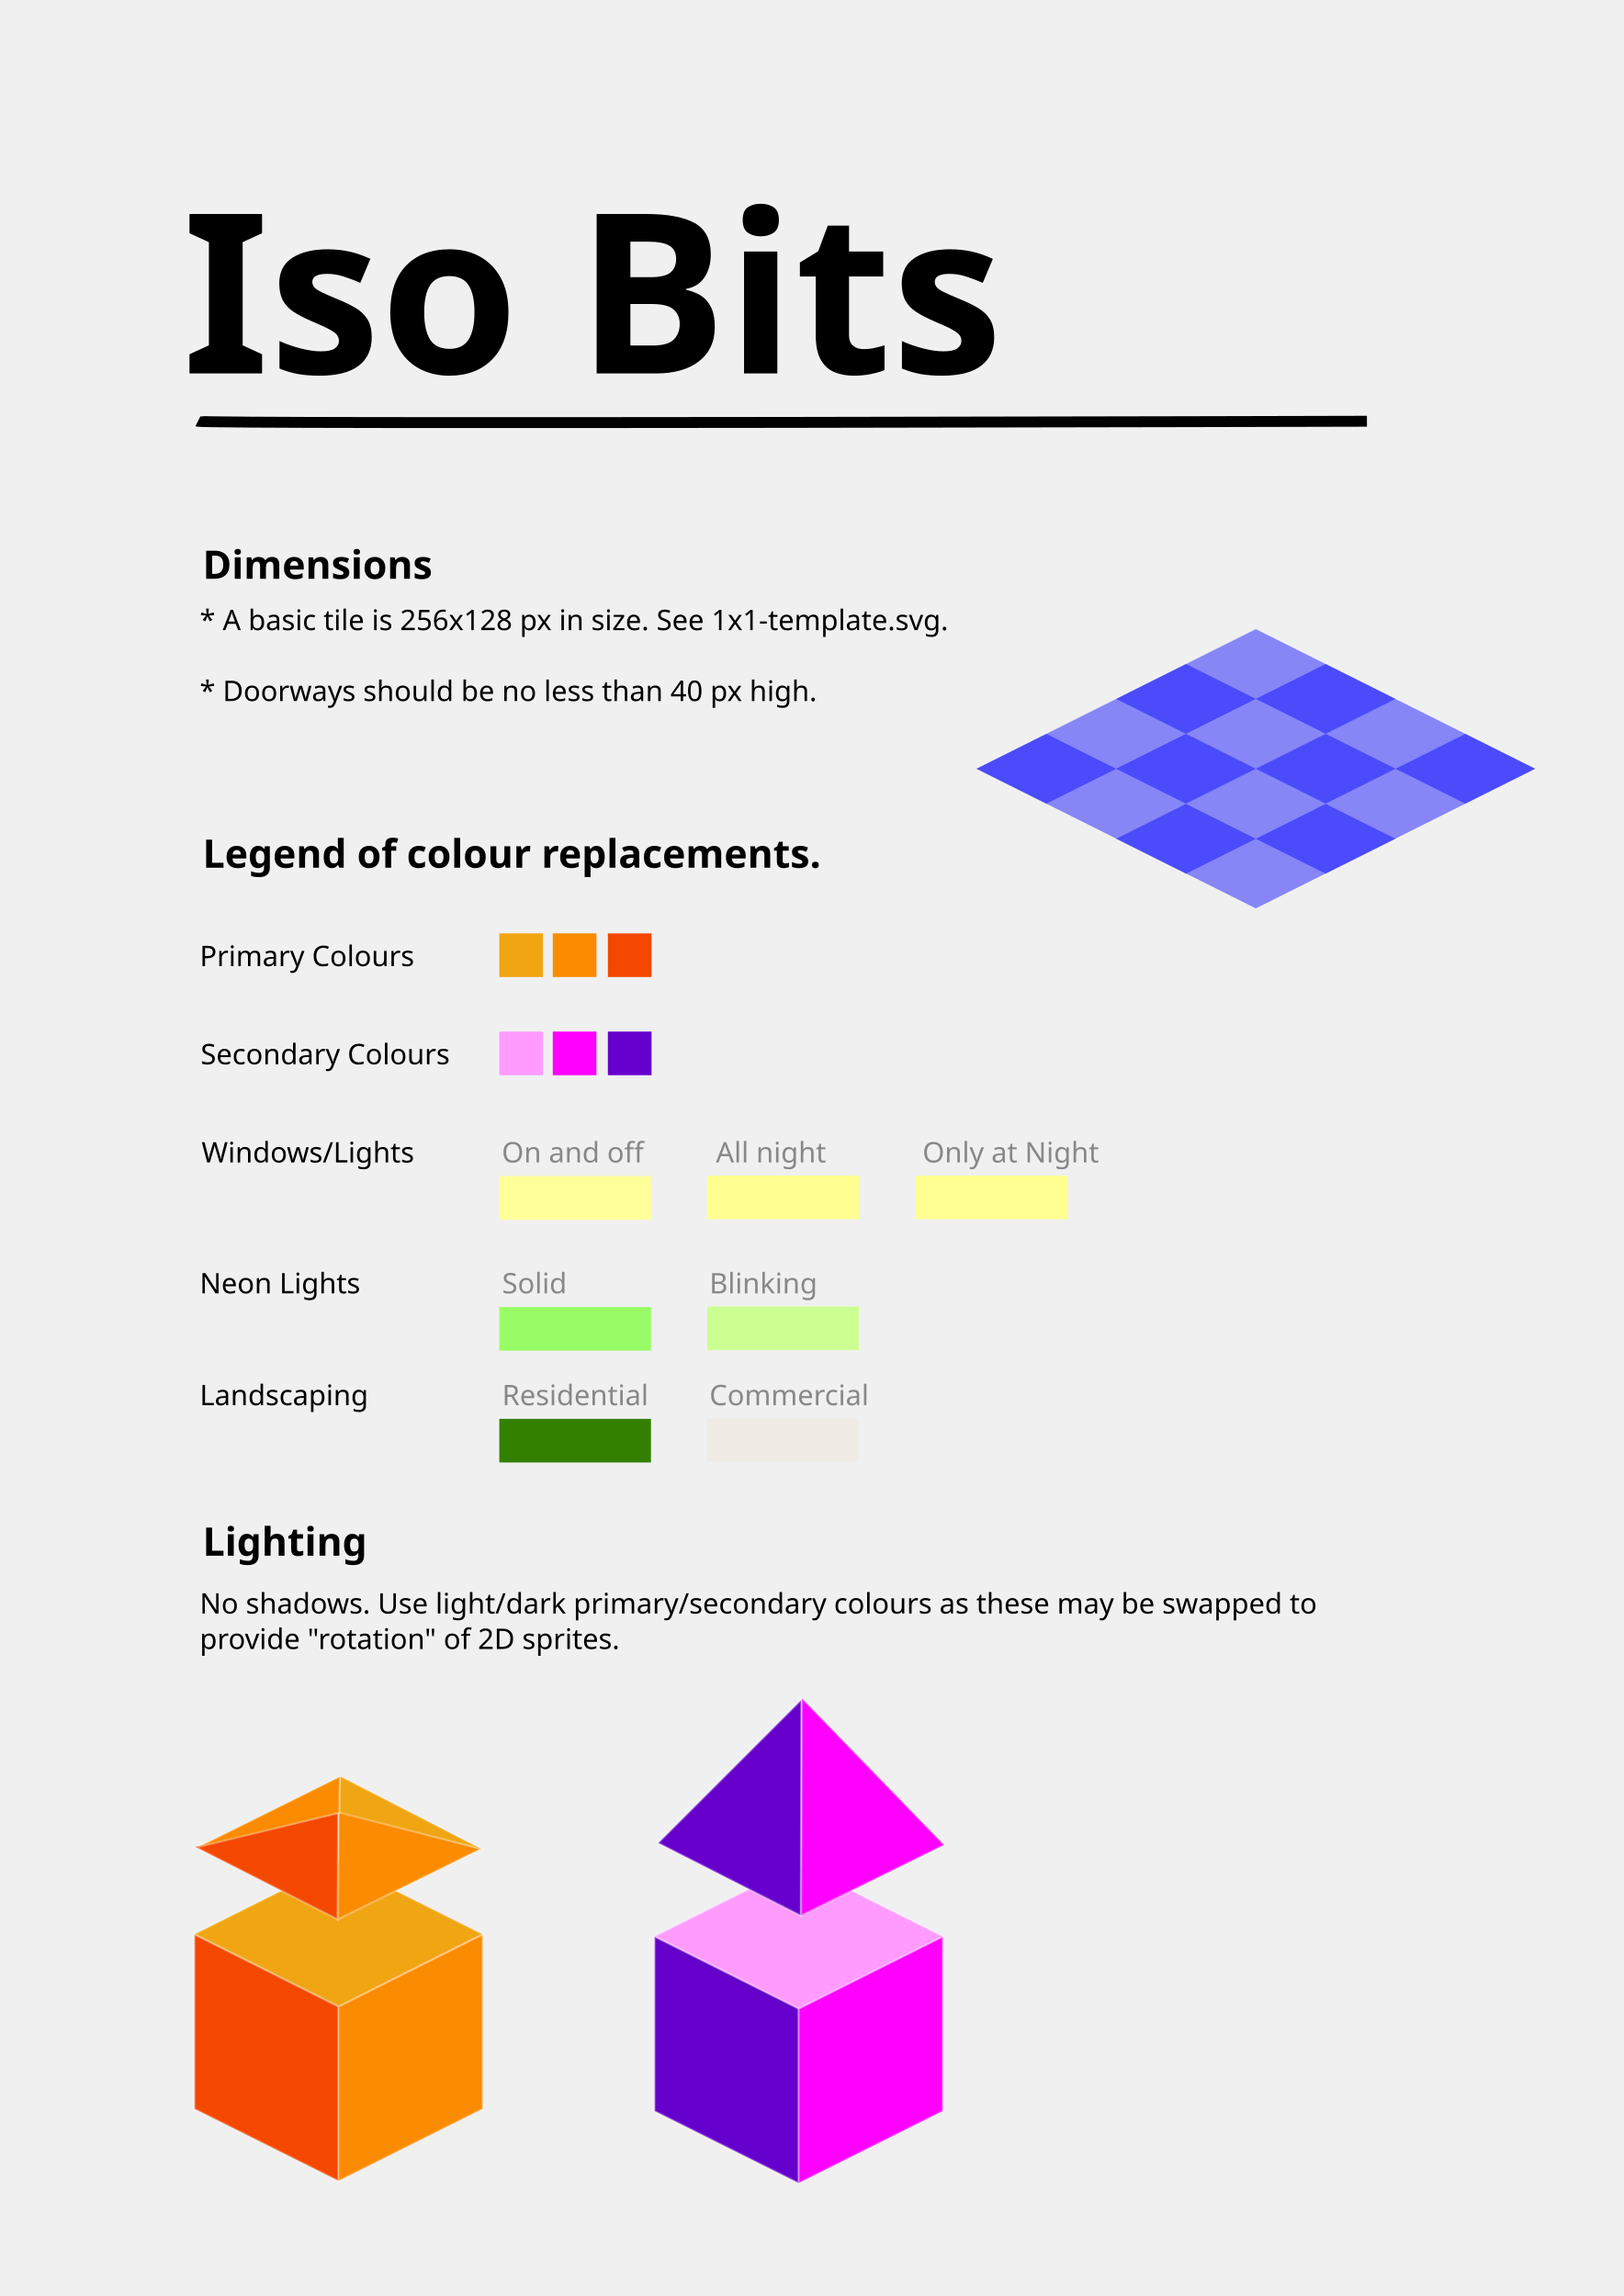
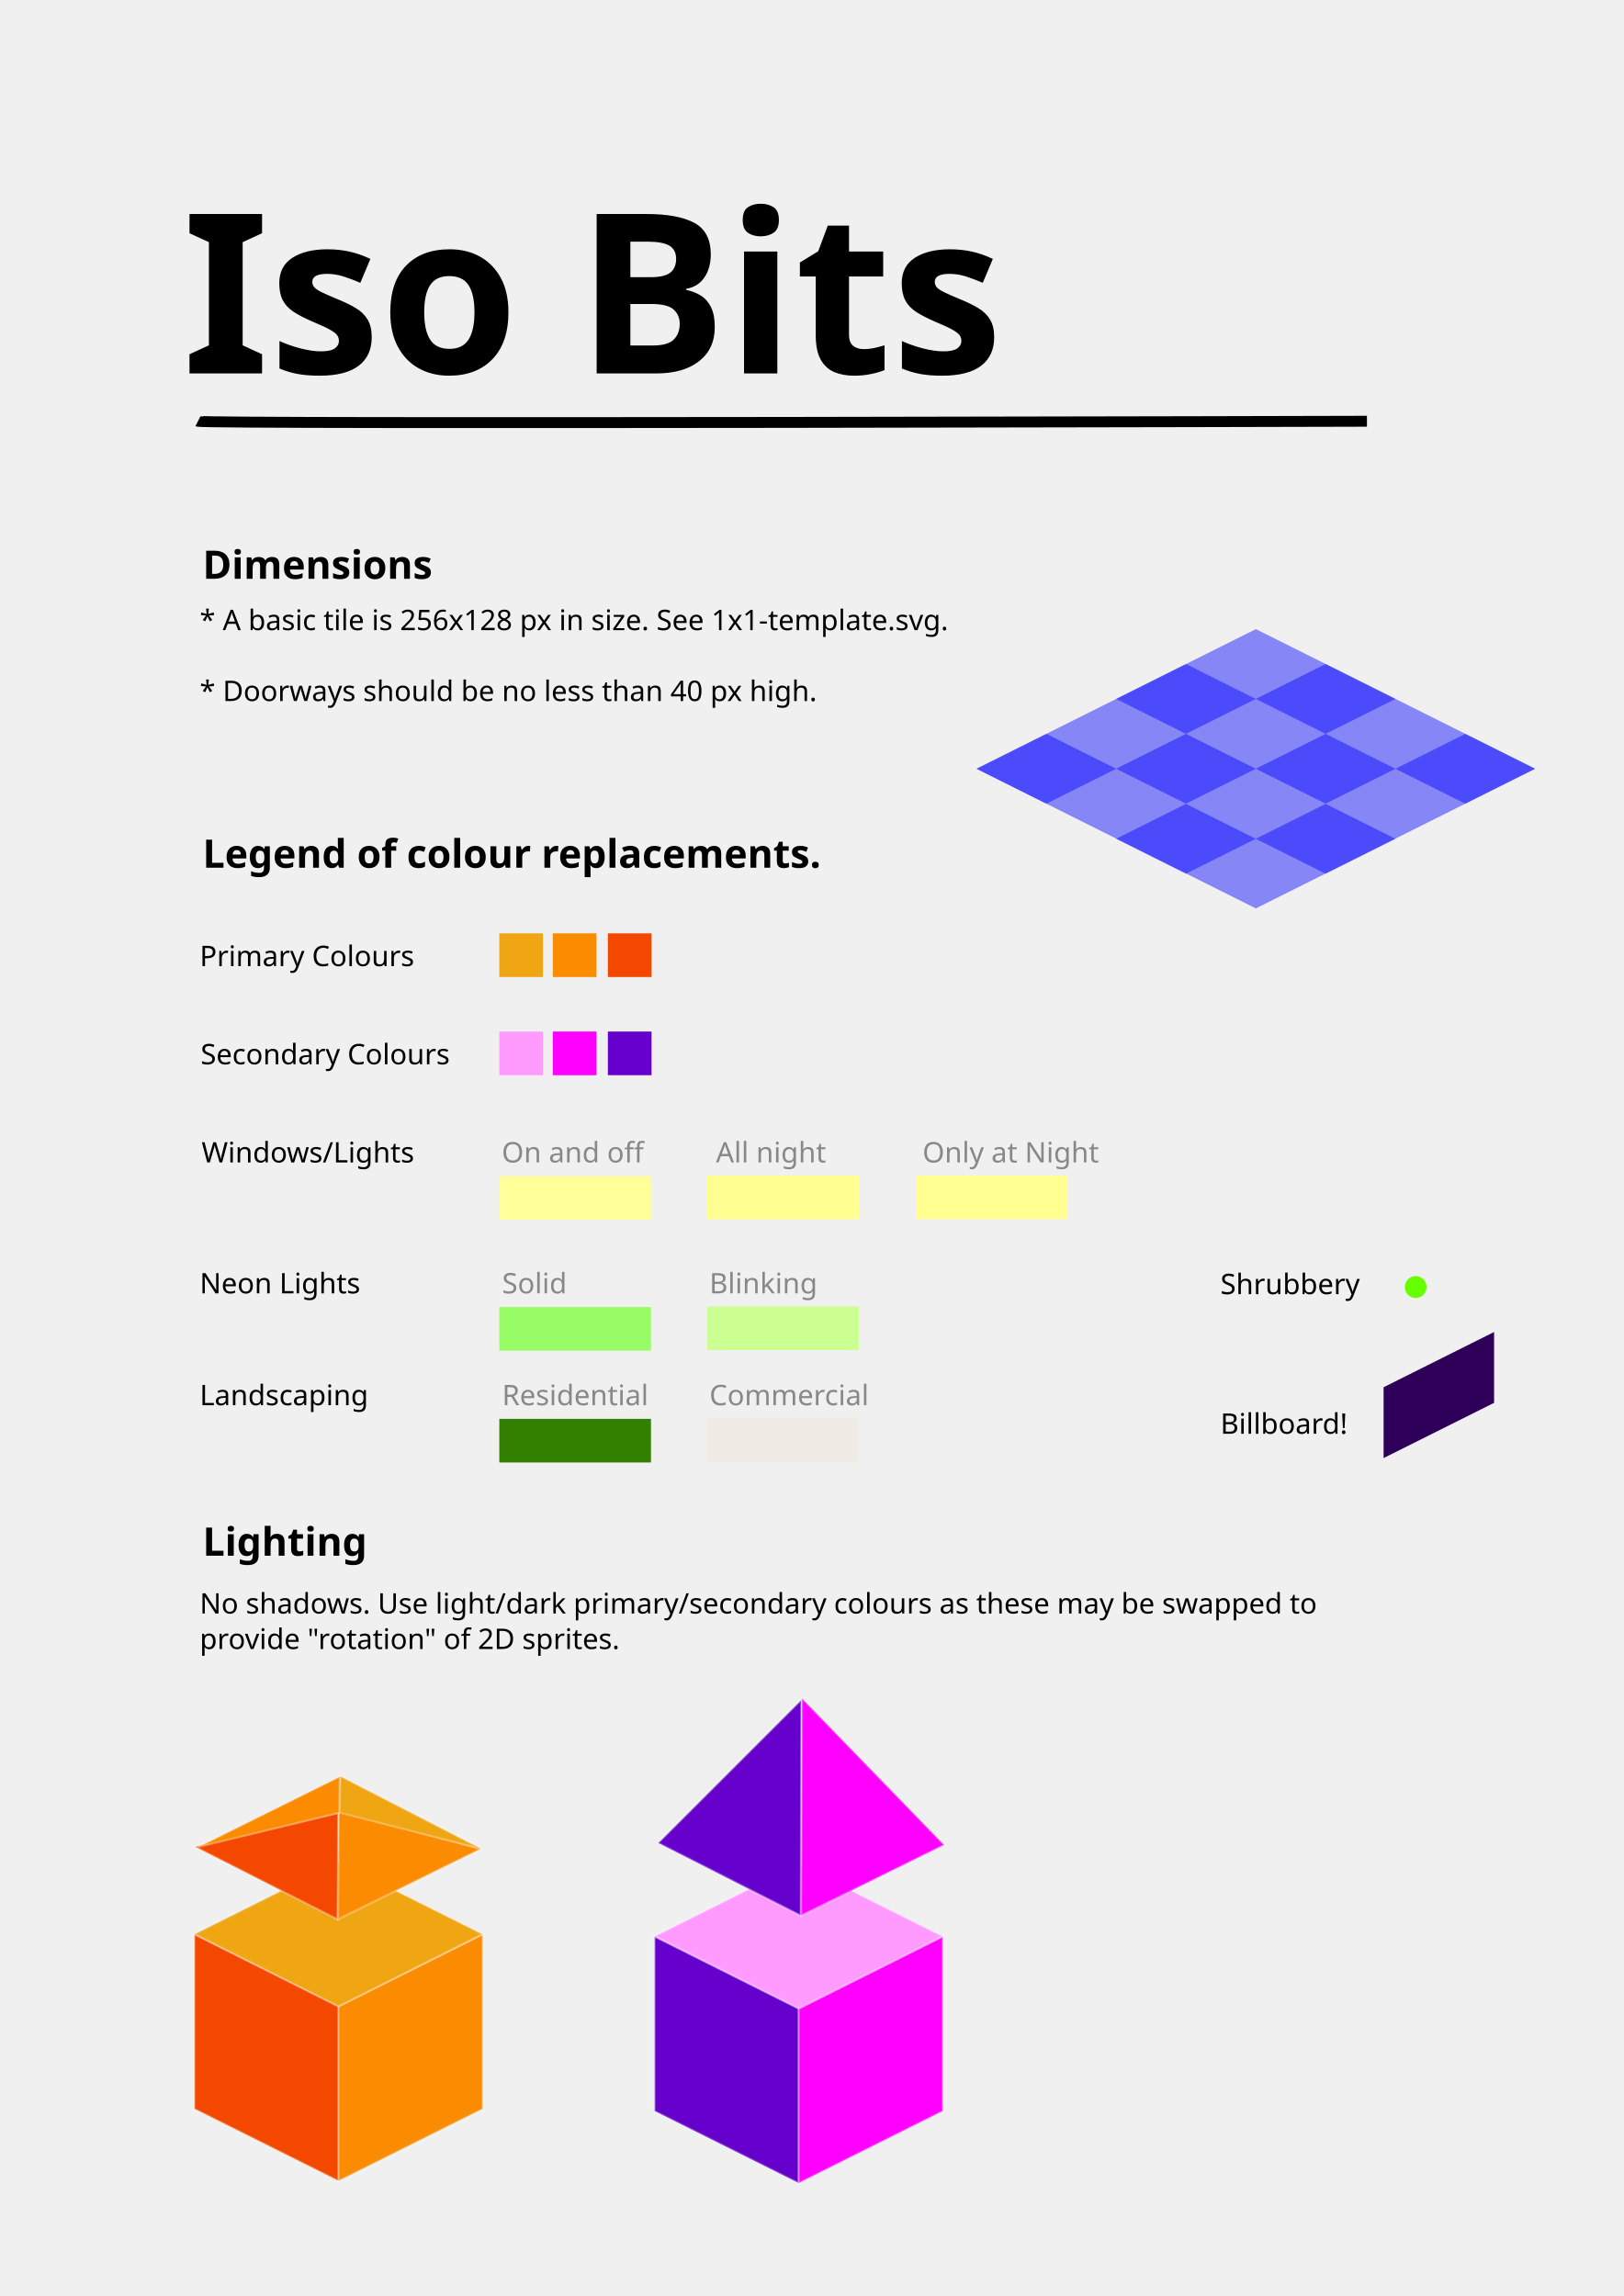
<svg xmlns="http://www.w3.org/2000/svg" xmlns:xlink="http://www.w3.org/1999/xlink" width="744.094" height="1052.362" id="svg27099" version="1.1">
  <defs id="defs27101">
    <linearGradient y2="560.222" x2="153.328" y1="560.222" x1="152.771" gradientUnits="userSpaceOnUse" id="linearGradient7715" xlink:href="#linearGradient4802" />
    <linearGradient y2="560.222" x2="153.328" y1="560.222" x1="152.771" gradientUnits="userSpaceOnUse" id="linearGradient7713" xlink:href="#linearGradient4802" />
    <linearGradient y2="560.222" x2="153.328" y1="560.222" x1="152.771" gradientUnits="userSpaceOnUse" id="linearGradient7711" xlink:href="#linearGradient4802" />
    <linearGradient y2="560.222" x2="153.328" y1="560.222" x1="152.771" gradientUnits="userSpaceOnUse" id="linearGradient7709" xlink:href="#linearGradient4802" />
    <linearGradient y2="560.222" x2="153.328" y1="560.222" x1="152.771" gradientUnits="userSpaceOnUse" id="linearGradient7707" xlink:href="#linearGradient4802" />
    <linearGradient y2="560.222" x2="153.328" y1="560.222" x1="152.771" gradientUnits="userSpaceOnUse" id="linearGradient7705" xlink:href="#linearGradient4802" />
    <linearGradient y2="604.858" x2="526" y1="524.608" x1="517" gradientTransform="matrix(4,0,0,4,-1341.04,-2370.053)" gradientUnits="userSpaceOnUse" id="linearGradient7703" xlink:href="#linearGradient5449" />
    <linearGradient y2="651.222" x2="674.185" y1="598.013" x1="623.087" gradientTransform="matrix(4,0,0,4,-1341.04,-2370.053)" gradientUnits="userSpaceOnUse" id="linearGradient7701" xlink:href="#linearGradient5459" />
    <linearGradient id="linearGradient6723">
      <stop style="stop-color:#5a5a5a;stop-opacity:1" offset="0" id="stop6725" />
      <stop style="stop-color:#cccccf;stop-opacity:1" offset="1" id="stop6727" />
    </linearGradient>
    <linearGradient id="linearGradient6715">
      <stop style="stop-color:#888888;stop-opacity:1" offset="0" id="stop6717" />
      <stop style="stop-color:#eeeeee;stop-opacity:1" offset="1" id="stop6719" />
    </linearGradient>
    <linearGradient xlink:href="#linearGradient6715" id="linearGradient6721" x1="165.096" y1="38.697" x2="168.659" y2="37.195" gradientUnits="userSpaceOnUse" />
    <linearGradient xlink:href="#linearGradient6723" id="linearGradient6729" x1="167.261" y1="41.305" x2="169.278" y2="35.825" gradientUnits="userSpaceOnUse" />
    <linearGradient gradientTransform="matrix(4,0,0,4,-1341.04,-2370.053)" y2="651.222" x2="674.185" y1="598.013" x1="623.087" gradientUnits="userSpaceOnUse" id="linearGradient6512" xlink:href="#linearGradient5459" />
    <linearGradient gradientTransform="matrix(4,0,0,4,-1341.04,-2370.053)" y2="604.858" x2="526" y1="524.608" x1="517" gradientUnits="userSpaceOnUse" id="linearGradient6391" xlink:href="#linearGradient5449" />
    <linearGradient id="linearGradient5518">
      <stop id="stop5520" style="stop-color:#6600cc;stop-opacity:1" offset="0" />
      <stop id="stop5522" style="stop-color:#ff00ff;stop-opacity:1" offset="1" />
    </linearGradient>
    <linearGradient id="linearGradient4820">
      <stop id="stop4822" style="stop-color:#f44800;stop-opacity:1" offset="0" />
      <stop id="stop4824" style="stop-color:#fb8b00;stop-opacity:1" offset="1" />
    </linearGradient>
    <linearGradient id="linearGradient4767">
      <stop id="stop4769" style="stop-color:#6600cc;stop-opacity:1" offset="0" />
      <stop id="stop4771" style="stop-color:#ff00ff;stop-opacity:1" offset="1" />
    </linearGradient>
    <linearGradient x1="115" y1="160.818" x2="140" y2="160.818" id="linearGradient5425" xlink:href="#linearGradient4820" gradientUnits="userSpaceOnUse" gradientTransform="translate(257.0333,50)" />
    <linearGradient x1="100" y1="171" x2="155" y2="171" id="linearGradient5427" xlink:href="#linearGradient4820" gradientUnits="userSpaceOnUse" gradientTransform="translate(257.0333,50)" />
    <linearGradient x1="-124.915" y1="214.258" x2="-74.66" y2="264.513" id="linearGradient5429" xlink:href="#linearGradient4820" gradientUnits="userSpaceOnUse" gradientTransform="translate(87.37054,199.6794)" />
    <linearGradient x1="-150.819" y1="279.177" x2="-136.867" y2="293.129" id="linearGradient5431" xlink:href="#linearGradient4767" gradientUnits="userSpaceOnUse" gradientTransform="matrix(0.8959322,-0.4441909,0.8959322,0.4441909,257.0333,0)" />
    <linearGradient x1="115" y1="160.818" x2="140" y2="160.818" id="linearGradient5433" xlink:href="#linearGradient4820" gradientUnits="userSpaceOnUse" gradientTransform="translate(257.0333,0)" />
    <linearGradient x1="100" y1="171" x2="155" y2="171" id="linearGradient5435" xlink:href="#linearGradient4820" gradientUnits="userSpaceOnUse" gradientTransform="translate(257.0333,0)" />
    <linearGradient x1="-124.915" y1="214.258" x2="-74.66" y2="264.513" id="linearGradient5437" xlink:href="#linearGradient4820" gradientUnits="userSpaceOnUse" gradientTransform="translate(143.525,143.525)" />
    <linearGradient x1="115" y1="160.818" x2="140" y2="160.818" id="linearGradient5502" xlink:href="#linearGradient4820" gradientUnits="userSpaceOnUse" gradientTransform="translate(-33.53807,32.91851)" />
    <linearGradient x1="100" y1="171" x2="155" y2="171" id="linearGradient5504" xlink:href="#linearGradient4820" gradientUnits="userSpaceOnUse" gradientTransform="translate(-33.53807,32.91851)" />
    <linearGradient x1="-124.915" y1="214.258" x2="-74.66" y2="264.513" id="linearGradient5506" xlink:href="#linearGradient4820" gradientUnits="userSpaceOnUse" gradientTransform="matrix(0.8954307,-0.4452009,0.8954307,0.4452009,-33.53807,32.91851)" />
    <linearGradient x1="-124.915" y1="214.258" x2="-74.66" y2="264.513" id="linearGradient5509" xlink:href="#linearGradient4820" gradientUnits="userSpaceOnUse" gradientTransform="matrix(0.8954307,-0.4452009,0.8954307,0.4452009,-31.03807,38.91851)" />
    <linearGradient x1="115" y1="160.818" x2="140" y2="160.818" id="linearGradient5512" xlink:href="#linearGradient4820" gradientUnits="userSpaceOnUse" gradientTransform="translate(-31.03807,33.91851)" />
    <linearGradient x1="100" y1="171" x2="155" y2="171" id="linearGradient5514" xlink:href="#linearGradient4820" gradientUnits="userSpaceOnUse" gradientTransform="translate(-31.03807,33.91851)" />
    <linearGradient x1="85" y1="186" x2="110" y2="186" id="linearGradient5524" xlink:href="#linearGradient5518" gradientUnits="userSpaceOnUse" gradientTransform="translate(0,5)" />
    <linearGradient x1="-124.915" y1="214.258" x2="-74.66" y2="264.513" id="linearGradient3122" xlink:href="#linearGradient4820" gradientUnits="userSpaceOnUse" gradientTransform="matrix(0.8954307,-0.4452009,0.8954307,0.4452009,-31.03807,38.91851)" />
    <linearGradient x1="85" y1="186" x2="110" y2="186" id="linearGradient3124" xlink:href="#linearGradient5518" gradientUnits="userSpaceOnUse" gradientTransform="translate(0,5)" />
    <linearGradient x1="115" y1="160.818" x2="140" y2="160.818" id="linearGradient3126" xlink:href="#linearGradient4820" gradientUnits="userSpaceOnUse" gradientTransform="translate(-33.53807,32.91851)" />
    <linearGradient x1="100" y1="171" x2="155" y2="171" id="linearGradient3128" xlink:href="#linearGradient4820" gradientUnits="userSpaceOnUse" gradientTransform="translate(-33.53807,32.91851)" />
    <linearGradient x1="-124.915" y1="214.258" x2="-74.66" y2="264.513" id="linearGradient3130" xlink:href="#linearGradient4820" gradientUnits="userSpaceOnUse" gradientTransform="matrix(0.8954307,-0.4452009,0.8954307,0.4452009,-33.53807,32.91851)" />
    <linearGradient x1="85" y1="186" x2="110" y2="186" id="linearGradient3163" xlink:href="#linearGradient5518" gradientUnits="userSpaceOnUse" gradientTransform="translate(0,5)" />
    <linearGradient x1="-124.915" y1="214.258" x2="-74.66" y2="264.513" id="linearGradient3166" xlink:href="#linearGradient4820" gradientUnits="userSpaceOnUse" gradientTransform="matrix(0.8954307,-0.4452009,0.8954307,0.4452009,-31.03807,38.91851)" />
    <linearGradient xlink:href="#linearGradient4820" id="linearGradient3140" gradientUnits="userSpaceOnUse" gradientTransform="translate(-33.53807,32.91851)" x1="115" y1="160.818" x2="140" y2="160.818" />
    <linearGradient xlink:href="#linearGradient4820" id="linearGradient3142" gradientUnits="userSpaceOnUse" gradientTransform="translate(-33.53807,32.91851)" x1="100" y1="171" x2="155" y2="171" />
    <linearGradient xlink:href="#linearGradient4820" id="linearGradient3144" gradientUnits="userSpaceOnUse" gradientTransform="matrix(0.8954307,-0.4452009,0.8954307,0.4452009,-33.53807,32.91851)" x1="-124.915" y1="214.258" x2="-74.66" y2="264.513" />
    <linearGradient xlink:href="#linearGradient4820" id="linearGradient3147" gradientUnits="userSpaceOnUse" gradientTransform="matrix(0.8954307,-0.4452009,0.8954307,0.4452009,-236.0381,10.66851)" x1="-124.915" y1="214.258" x2="-74.66" y2="264.513" />
    <linearGradient xlink:href="#linearGradient4820" id="linearGradient3150" gradientUnits="userSpaceOnUse" gradientTransform="translate(-236.0381,10.66851)" x1="115" y1="160.818" x2="140" y2="160.818" />
    <linearGradient xlink:href="#linearGradient4820" id="linearGradient3152" gradientUnits="userSpaceOnUse" gradientTransform="translate(-236.0381,10.66851)" x1="100" y1="171" x2="155" y2="171" />
    <linearGradient xlink:href="#linearGradient5518" id="linearGradient3156" gradientUnits="userSpaceOnUse" gradientTransform="translate(-205,5)" x1="85" y1="186" x2="110" y2="186" />
    <linearGradient xlink:href="#linearGradient5518" id="linearGradient3161" gradientUnits="userSpaceOnUse" gradientTransform="translate(-205,25)" x1="85" y1="186" x2="110" y2="186" />
    <linearGradient xlink:href="#linearGradient5518" id="linearGradient3164" gradientUnits="userSpaceOnUse" gradientTransform="translate(-205,5)" x1="85" y1="186" x2="110" y2="186" />
    <linearGradient y2="560.222" x2="153.328" y1="560.222" x1="152.771" gradientUnits="userSpaceOnUse" id="linearGradient6052" xlink:href="#linearGradient4802" />
    <linearGradient y2="560.222" x2="153.328" y1="560.222" x1="152.771" gradientUnits="userSpaceOnUse" id="linearGradient6050" xlink:href="#linearGradient4802" />
    <linearGradient y2="560.222" x2="153.328" y1="560.222" x1="152.771" gradientUnits="userSpaceOnUse" id="linearGradient6048" xlink:href="#linearGradient4802" />
    <linearGradient y2="560.222" x2="153.328" y1="560.222" x1="152.771" gradientUnits="userSpaceOnUse" id="linearGradient6046" xlink:href="#linearGradient4802" />
    <linearGradient y2="560.222" x2="153.328" y1="560.222" x1="152.771" gradientUnits="userSpaceOnUse" id="linearGradient6044" xlink:href="#linearGradient4802" />
    <linearGradient y2="560.222" x2="153.328" y1="560.222" x1="152.771" gradientUnits="userSpaceOnUse" id="linearGradient6042" xlink:href="#linearGradient4802" />
    <linearGradient id="linearGradient4802">
      <stop id="stop4804" offset="0" style="stop-color:#6e6e37;stop-opacity:1;" />
      <stop id="stop4806" offset="1" style="stop-color:#30331f;stop-opacity:1" />
    </linearGradient>
    <linearGradient id="linearGradient5449">
      <stop id="stop5451" offset="0" style="stop-color:#ffffff;stop-opacity:0.343" />
      <stop id="stop5453" offset="1" style="stop-color:#ffffff;stop-opacity:0;" />
    </linearGradient>
    <linearGradient id="linearGradient5459">
      <stop id="stop5461" offset="0" style="stop-color:#ffffff;stop-opacity:0.218" />
      <stop id="stop5463" offset="1" style="stop-color:#ffffff;stop-opacity:0;" />
    </linearGradient>
  </defs>
  <g id="layer1">
    <g transform="translate(-138.3422,-232.8571)" id="layer1-1-9">
      <rect style="fill:#f0a513;fill-opacity:1;stroke:none;display:inline" id="rect4336" width="20" height="20" x="367.165" y="660.666" />
      <rect y="660.666" x="391.665" height="20" width="20" id="rect4338" style="fill:#fb8b00;fill-opacity:1;stroke:none;display:inline" />
      <rect style="fill:#f44800;fill-opacity:1;stroke:none;display:inline" id="rect4340" width="20" height="20" x="416.915" y="660.666" />
      <rect y="705.666" x="367.165" height="20" width="20" id="rect4342" style="fill:#ff9bff;fill-opacity:1;stroke:none;display:inline" />
      <rect style="fill:#ff00ff;fill-opacity:1;stroke:none;display:inline" id="rect4344" width="20" height="20" x="391.665" y="705.666" />
      <rect y="705.666" x="416.915" height="20" width="20" id="rect4346" style="fill:#6600cc;fill-opacity:1;stroke:none;display:inline" />
      <rect style="fill:#ffff99;fill-opacity:1;stroke:none;display:inline" id="rect3585" width="69.5" height="20" x="367.165" y="771.916" />
      <rect y="771.666" x="462.415" height="20" width="69.5" id="rect3587" style="fill:#ffff91;fill-opacity:1;stroke:none;display:inline" />
      <text xml:space="preserve" style="font-size:40px;font-style:normal;font-variant:normal;font-weight:normal;font-stretch:normal;line-height:125%;letter-spacing:-52.51px;word-spacing:0px;fill:#000000;fill-opacity:1;stroke:none;display:inline;font-family:Droid Sans;-inkscape-font-specification:Droid Sans" x="229.863" y="675.666" id="text4357">
        <tspan id="tspan4359" x="229.863" y="675.666" style="font-size:13px;letter-spacing:0px">Primary Colours</tspan>
      </text>
      <text id="text4361" y="720.666" x="230.282" style="font-size:40px;font-style:normal;font-variant:normal;font-weight:normal;font-stretch:normal;line-height:125%;letter-spacing:-52.51px;word-spacing:0px;fill:#000000;fill-opacity:1;stroke:none;display:inline;font-family:Droid Sans;-inkscape-font-specification:Droid Sans" xml:space="preserve">
        <tspan style="font-size:13px;letter-spacing:0px" y="720.666" x="230.282" id="tspan4363">Secondary Colours</tspan>
      </text>
      <text xml:space="preserve" style="font-size:40px;font-style:normal;font-variant:normal;font-weight:normal;font-stretch:normal;line-height:125%;letter-spacing:-52.51px;word-spacing:0px;fill:#000000;fill-opacity:1;stroke:none;display:inline;font-family:Droid Sans;-inkscape-font-specification:Droid Sans" x="230.707" y="765.666" id="text4365">
        <tspan id="tspan4367" x="230.707" y="765.666" style="font-size:13px;letter-spacing:0px">Windows/Lights</tspan>
      </text>
      <text id="text4369" y="765.666" x="466.439" style="font-size:40px;font-style:normal;font-variant:normal;font-weight:normal;font-stretch:normal;line-height:125%;letter-spacing:-52.51px;word-spacing:0px;fill:#888888;fill-opacity:1;stroke:none;display:inline;font-family:Droid Sans;-inkscape-font-specification:Droid Sans" xml:space="preserve">
        <tspan style="font-size:13px;letter-spacing:0px;fill:#888888" y="765.666" x="466.439" id="tspan4371">All night</tspan>
      </text>
      <text xml:space="preserve" style="font-size:40px;font-style:normal;font-variant:normal;font-weight:normal;font-stretch:normal;line-height:125%;letter-spacing:-52.51px;word-spacing:0px;fill:#888888;fill-opacity:1;stroke:none;display:inline;font-family:Droid Sans;-inkscape-font-specification:Droid Sans" x="368.254" y="765.666" id="text4373">
        <tspan id="tspan4375" x="368.254" y="765.666" style="font-size:13px;letter-spacing:0px;fill:#888888">On and off</tspan>
      </text>
      <rect y="831.916" x="367.165" height="20" width="69.5" id="rect4377" style="fill:#98fc66;fill-opacity:1;stroke:none;display:inline" />
      <rect style="fill:#ccff91;fill-opacity:1;stroke:none;display:inline" id="rect4379" width="69.5" height="20" x="462.415" y="831.666" />
      <text id="text4381" y="825.666" x="229.863" style="font-size:40px;font-style:normal;font-variant:normal;font-weight:normal;font-stretch:normal;line-height:125%;letter-spacing:-52.51px;word-spacing:0px;fill:#000000;fill-opacity:1;stroke:none;display:inline;font-family:Droid Sans;-inkscape-font-specification:Droid Sans" xml:space="preserve">
        <tspan style="font-size:13px;letter-spacing:0px" y="825.666" x="229.863" id="tspan4383">Neon Lights</tspan>
      </text>
      <text xml:space="preserve" style="font-size:40px;font-style:normal;font-variant:normal;font-weight:normal;font-stretch:normal;line-height:125%;letter-spacing:-52.51px;word-spacing:0px;fill:#888888;fill-opacity:1;stroke:none;display:inline;font-family:Droid Sans;-inkscape-font-specification:Droid Sans" x="368.425" y="825.666" id="text4385">
        <tspan id="tspan4387" x="368.425" y="825.666" style="font-size:13px;letter-spacing:0px;fill:#888888">Solid</tspan>
      </text>
      <text id="text4389" y="825.666" x="463.425" style="font-size:40px;font-style:normal;font-variant:normal;font-weight:normal;font-stretch:normal;line-height:125%;letter-spacing:-52.51px;word-spacing:0px;fill:#888888;fill-opacity:1;stroke:none;display:inline;font-family:Droid Sans;-inkscape-font-specification:Droid Sans" xml:space="preserve">
        <tspan style="font-size:13px;letter-spacing:0px;fill:#888888" y="825.666" x="463.425" id="tspan4391">Blinking</tspan>
      </text>
      <rect style="fill:#ffff92;fill-opacity:1;stroke:none;display:inline" id="rect3008" width="69.5" height="20" x="558.05" y="771.666" />
      <text xml:space="preserve" style="font-size:40px;font-style:normal;font-variant:normal;font-weight:normal;font-stretch:normal;line-height:125%;letter-spacing:-52.51px;word-spacing:0px;fill:#888888;fill-opacity:1;stroke:none;display:inline;font-family:Droid Sans;-inkscape-font-specification:Droid Sans" x="561.074" y="765.666" id="text3010">
        <tspan id="tspan3012" x="561.074" y="765.666" style="font-size:13px;letter-spacing:0px;fill:#888888">Only at Night</tspan>
      </text>
      <text xml:space="preserve" style="font-size:40px;font-style:normal;font-weight:normal;line-height:125%;letter-spacing:0px;word-spacing:0px;fill:#000000;fill-opacity:1;stroke:none;font-family:Sans" x="231.199" y="630.576" id="text3786">
        <tspan id="tspan3788" x="231.199" y="630.576" style="font-size:18px;font-weight:bold">Legend of colour replacements.</tspan>
      </text>
      <text id="text3790" y="945.897" x="231.199" style="font-size:40px;font-style:normal;font-weight:normal;line-height:125%;letter-spacing:0px;word-spacing:0px;fill:#000000;fill-opacity:1;stroke:none;font-family:Sans" xml:space="preserve">
        <tspan style="font-size:18px;font-weight:bold" y="945.897" x="231.199" id="tspan3794">Lighting</tspan>
      </text>
      <g id="g3810" transform="translate(205,295.2487)">
        <path transform="translate(138.3422,232.8571)" id="path3804" d="m 95,592.362 0,80 66,33 0,-80 z" style="fill:#6600cc;fill-opacity:1;stroke:#ffffff;stroke-width:1px;stroke-linecap:butt;stroke-linejoin:miter;stroke-opacity:0.257" />
        <path style="fill:#ff00ff;fill-opacity:1;stroke:#ffffff;stroke-width:1px;stroke-linecap:butt;stroke-linejoin:miter;stroke-opacity:0.257" d="m 365.381,825.219 0,80 -66,33 0,-80 z" id="path3806" />
        <path id="path3808" d="m 233.342,825.094 66,-33 66,33 -66,33.125 z" style="fill:#ff9bff;fill-opacity:1;stroke:#ffffff;stroke-width:1px;stroke-linecap:butt;stroke-linejoin:miter;stroke-opacity:0.257" />
      </g>
      <g id="g3858" transform="translate(-149.875,172.2487)">
        <path style="fill:#f44800;fill-opacity:1;stroke:#ffffff;stroke-width:1px;stroke-linecap:butt;stroke-linejoin:miter;stroke-opacity:0.257" d="m 377.342,947.219 0,80 66,33 0,-80 z" id="path3817" />
        <path id="path3819" d="m 509.381,947.219 0,80 -66,33 0,-80 z" style="fill:#fb8b00;fill-opacity:1;stroke:#ffffff;stroke-width:1px;stroke-linecap:butt;stroke-linejoin:miter;stroke-opacity:0.257" />
        <path style="fill:#f0a513;fill-opacity:1;stroke:#ffffff;stroke-width:1px;stroke-linecap:butt;stroke-linejoin:miter;stroke-opacity:0.257" d="m 377.342,947.094 66,-33 66,33 -66,33.125 z" id="path3821" />
      </g>
      <g id="g3863" transform="translate(-216.5,153.7487)">
        <path id="path3828" d="m 721.967,858.094 0,65.625" style="fill:none;stroke:#ffffff;stroke-width:1px;stroke-linecap:butt;stroke-linejoin:miter;stroke-opacity:0.307" />
        <path id="path3843" d="m 656.467,923.844 65.625,-65.625 -0.25,98.875 z" style="fill:#6600cc;fill-opacity:1;stroke:#ffffff;stroke-width:1px;stroke-linecap:butt;stroke-linejoin:miter;stroke-opacity:0.307" />
        <path id="path3845" d="m 722.342,857.469 65.25,67.25 -65.625,32.375 z" style="fill:#ff00ff;fill-opacity:1;stroke:#ffffff;stroke-width:1px;stroke-linecap:butt;stroke-linejoin:miter;stroke-opacity:0.307" />
      </g>
      <g id="g3893" transform="translate(-496.25,174.9987)">
        <g id="g3868" transform="translate(67.5,20.5)">
          <path id="path3872" d="m 656.467,883.844 65.625,-15.625 -0.25,48.875 z" style="fill:#f44800;fill-opacity:1;stroke:#ffffff;stroke-width:1px;stroke-linecap:butt;stroke-linejoin:miter;stroke-opacity:0.307" />
          <path id="path3874" d="m 722.342,867.469 65.25,17.25 -65.625,32.375 z" style="fill:#fb8b00;fill-opacity:1;stroke:#ffffff;stroke-width:1px;stroke-linecap:butt;stroke-linejoin:miter;stroke-opacity:0.307" />
        </g>
        <path transform="translate(138.3422,232.8571)" id="path3889" d="m 651.688,655.8 0.5,-16.688 64.875,33.375 z" style="fill:#f0a513;fill-opacity:1;stroke:#ffffff;stroke-width:1px;stroke-linecap:butt;stroke-linejoin:miter;stroke-opacity:0.252" />
        <path transform="translate(138.3422,232.8571)" id="path3891" d="m 651.688,655.862 -64.688,15.75 64.938,-32.25 z" style="fill:#fb8b00;fill-opacity:1;stroke:#ffffff;stroke-width:1px;stroke-linecap:butt;stroke-linejoin:miter;stroke-opacity:0.252" />
      </g>
      <text id="text3926" y="972.414" x="229.863" style="font-size:40px;font-style:normal;font-variant:normal;font-weight:normal;font-stretch:normal;line-height:125%;letter-spacing:-52.51px;word-spacing:0px;fill:#000000;fill-opacity:1;stroke:none;display:inline;font-family:Droid Sans;-inkscape-font-specification:Droid Sans" xml:space="preserve">
        <tspan style="font-size:13px;letter-spacing:0px" y="972.414" x="229.863" id="tspan3928">No shadows. Use light/dark primary/secondary colours as these may be swapped to </tspan>
        <tspan style="font-size:13px;letter-spacing:0px" y="988.664" x="229.863" id="tspan3930">provide "rotation" of 2D sprites.</tspan>
      </text>
      <g id="g5045">
        <text id="text5007" y="498.148" x="231.199" style="font-size:40px;font-style:normal;font-weight:normal;line-height:125%;letter-spacing:0px;word-spacing:0px;fill:#000000;fill-opacity:1;stroke:none;font-family:Sans" xml:space="preserve">
          <tspan style="font-size:18px;font-weight:bold" y="498.148" x="231.199" id="tspan5009">Dimensions</tspan>
        </text>
        <text id="text5011" y="521.666" x="229.863" style="font-size:40px;font-style:normal;font-variant:normal;font-weight:normal;font-stretch:normal;line-height:125%;letter-spacing:-52.51px;word-spacing:0px;fill:#000000;fill-opacity:1;stroke:none;display:inline;font-family:Droid Sans;-inkscape-font-specification:Droid Sans" xml:space="preserve">
          <tspan style="font-size:13px;letter-spacing:0px" y="521.666" x="229.863" id="tspan5015">* A basic tile is 256x128 px in size. See 1x1-template.svg.</tspan>
          <tspan id="tspan5043" style="font-size:13px;letter-spacing:0px" y="537.916" x="229.863" />
          <tspan id="tspan5041" style="font-size:13px;letter-spacing:0px" y="554.166" x="229.863">* Doorways should be no less than 40 px high.</tspan>
        </text>
        <g id="layer1-6" transform="translate(-154.7292,-52.85714)">
          <g id="g3948" transform="translate(293.8439,-108.2494)">
            <g id="g3950" style="fill:#0000ff">
              <rect style="opacity:0.442;fill:#0000ff;stroke:none" id="rect3952" width="143.108" height="143.108" x="-584.689" y="1084.146" transform="matrix(0.8944272,-0.4472136,0.8944272,0.4472136,0,0)" />
              <path id="path3954" d="m 542.719,698.312 -32,16 32,16 32,-16 -32,-16 z m 32,16 32,16 32,-16 -32,-16 -32,16 z" style="opacity:0.442;fill:#0000ff;stroke:none" />
              <rect transform="matrix(0.8944272,-0.4472136,0.8944272,0.4472136,0,0)" y="1191.477" x="-477.358" height="35.777" width="35.777" id="rect3956" style="opacity:0.442;fill:#0000ff;stroke:none" />
              <rect style="opacity:0.442;fill:#0000ff;stroke:none" id="rect3958" width="35.777" height="35.777" x="-584.69" y="1084.146" transform="matrix(0.8944272,-0.4472136,0.8944272,0.4472136,0,0)" />
              <path id="path3960" d="m 542.719,730.312 -32,16 32,16 32,-16 -32,-16 z m 32,16 32,16 32,-16 -32,-16 -32,16 z" style="opacity:0.442;fill:#0000ff;stroke:none" />
              <path style="opacity:0.442;fill:#0000ff;stroke:none" d="m 542.719,762.416 -32,16 32,16 32,-16 -32,-16 z m 32,16 32,16 32,-16 -32,-16 -32,16 z" id="path3962" />
            </g>
          </g>
        </g>
      </g>
      <rect style="fill:#338000;fill-opacity:1;stroke:none;display:inline" id="rect3057" width="69.5" height="20" x="367.165" y="883.181" />
      <rect y="882.931" x="462.415" height="20" width="69.5" id="rect3059" style="fill:#f0ebe5;fill-opacity:1;stroke:none;display:inline" />
      <text xml:space="preserve" style="font-size:40px;font-style:normal;font-variant:normal;font-weight:normal;font-stretch:normal;line-height:125%;letter-spacing:-52.51px;word-spacing:0px;fill:#000000;fill-opacity:1;stroke:none;display:inline;font-family:Droid Sans;-inkscape-font-specification:Droid Sans" x="229.863" y="876.931" id="text3061">
        <tspan id="tspan3063" x="229.863" y="876.931" style="font-size:13px;letter-spacing:0px">Landscaping</tspan>
      </text>
      <text id="text3065" y="876.931" x="368.425" style="font-size:40px;font-style:normal;font-variant:normal;font-weight:normal;font-stretch:normal;line-height:125%;letter-spacing:-52.51px;word-spacing:0px;fill:#888888;fill-opacity:1;stroke:none;display:inline;font-family:Droid Sans;-inkscape-font-specification:Droid Sans" xml:space="preserve">
        <tspan style="font-size:13px;letter-spacing:0px;fill:#888888" y="876.931" x="368.425" id="tspan3067">Residential</tspan>
      </text>
      <text xml:space="preserve" style="font-size:40px;font-style:normal;font-variant:normal;font-weight:normal;font-stretch:normal;line-height:125%;letter-spacing:-52.51px;word-spacing:0px;fill:#888888;fill-opacity:1;stroke:none;display:inline;font-family:Droid Sans;-inkscape-font-specification:Droid Sans" x="463.425" y="876.931" id="text3069">
        <tspan id="tspan3071" x="463.425" y="876.931" style="font-size:13px;letter-spacing:0px;fill:#888888">Commercial</tspan>
      </text>
+       <path id="path8560" d="m 823.04,843.378 0,32.462 -50.641,25.321 0,-32.462 z" style="fill:#2e005a;fill-opacity:1;stroke:none" />
+       <text id="text3517" y="890.013" x="697.614" style="font-size:40px;font-style:normal;font-variant:normal;font-weight:normal;font-stretch:normal;line-height:125%;letter-spacing:-52.51px;word-spacing:0px;fill:#000000;fill-opacity:1;stroke:none;display:inline;font-family:Droid Sans;-inkscape-font-specification:Droid Sans" xml:space="preserve">
+         <tspan style="font-size:13px;letter-spacing:0px" y="890.013" x="697.614" id="tspan3519">Billboard!</tspan>
+       </text>
+       <text xml:space="preserve" style="font-size:40px;font-style:normal;font-variant:normal;font-weight:normal;font-stretch:normal;line-height:125%;letter-spacing:-52.51px;word-spacing:0px;fill:#000000;fill-opacity:1;stroke:none;display:inline;font-family:Droid Sans;-inkscape-font-specification:Droid Sans" x="697.614" y="826.019" id="text3521">
+         <tspan id="tspan3523" x="697.614" y="826.019" style="font-size:13px;letter-spacing:0px">Shrubbery</tspan>
+       </text>
+       <path transform="translate(820.7002,767.9434)" d="m -28.638,54.828 a 4.95,4.95 0 1 1 -9.899,0 4.95,4.95 0 1 1 9.899,0 z" id="path11234" style="fill:#66ff00;fill-opacity:1;stroke:none" />
    </g>
    <text xml:space="preserve" style="font-size:102.351px;font-style:normal;font-weight:normal;line-height:125%;letter-spacing:0px;word-spacing:0px;fill:#000000;fill-opacity:1;stroke:none;font-family:Sans" x="83.562" y="171.163" id="text3012">
      <tspan id="tspan3014" x="83.562" y="171.163" style="font-weight:bold">Iso Bits</tspan>
    </text>
    <path style="fill:none;stroke:#000000;stroke-width:5;stroke-linecap:butt;stroke-linejoin:miter;stroke-opacity:1;stroke-miterlimit:4;stroke-dasharray:none" d="m 90.714,193.076 c 2.857,1.429 535.714,0 535.714,0" id="path3016" />
  </g>
</svg>
